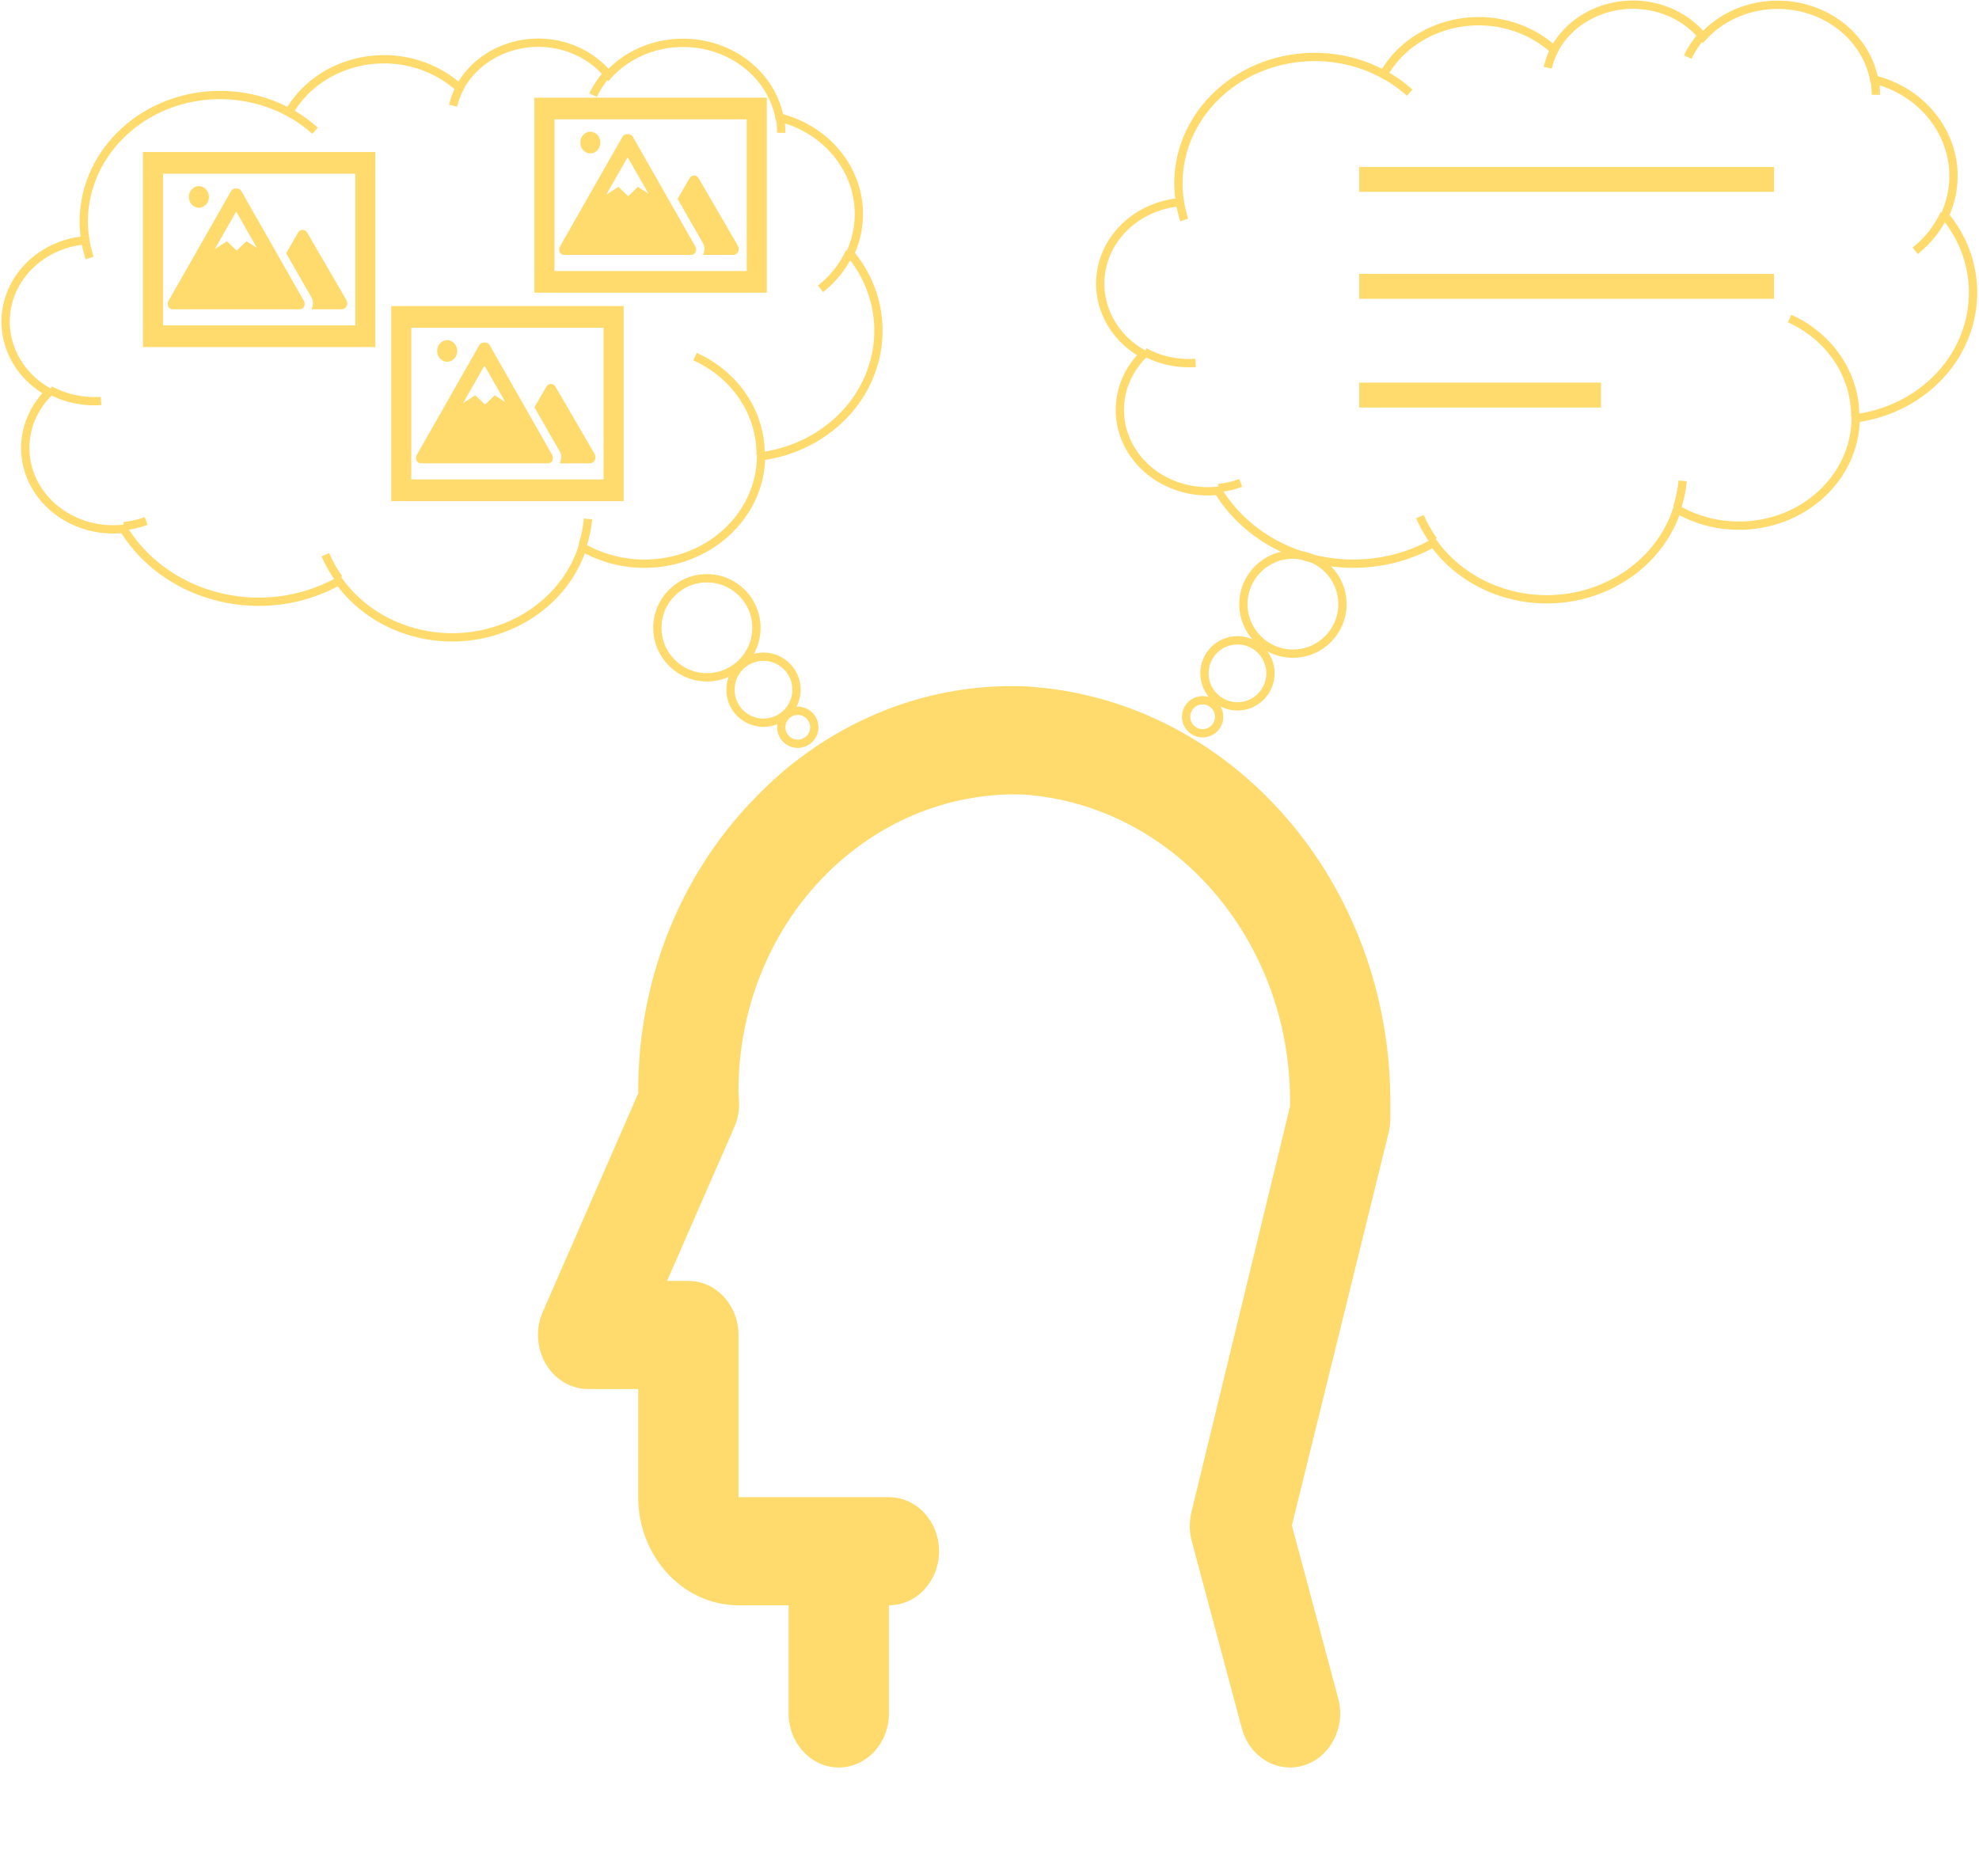
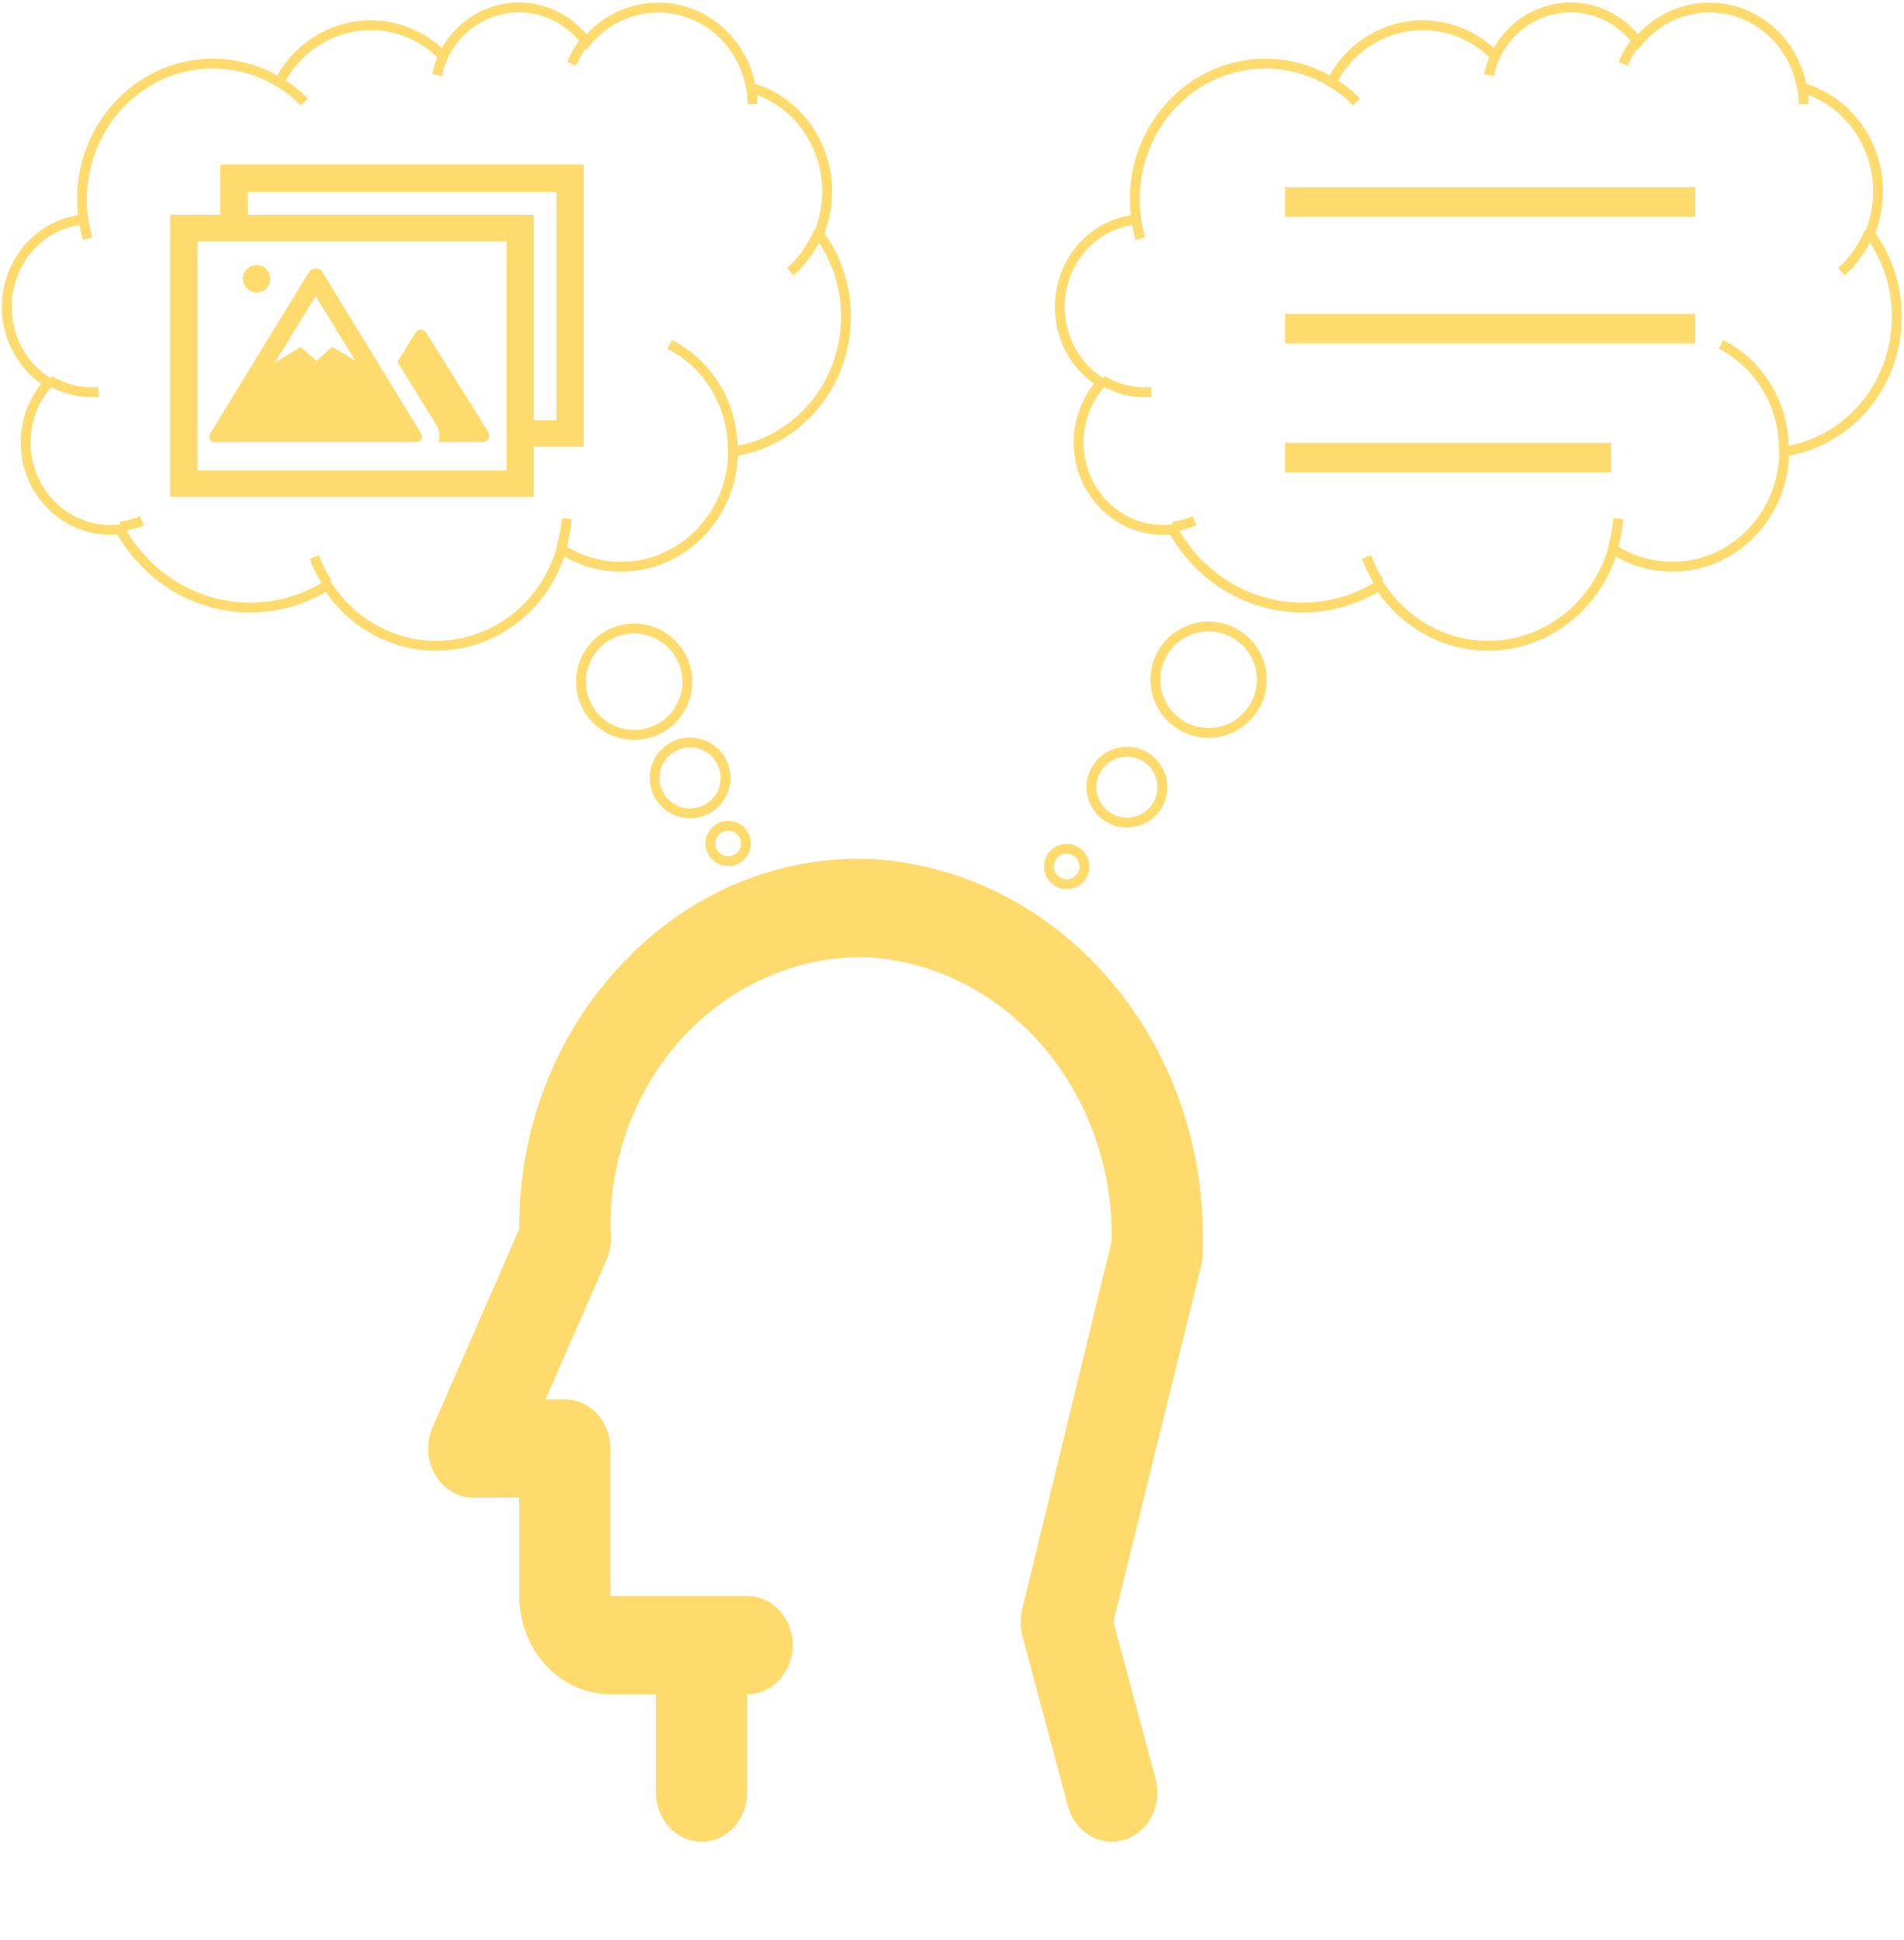
- <svg xmlns="http://www.w3.org/2000/svg" width="1092" height="1035" xml:space="preserve" overflow="hidden">
+ <svg xmlns="http://www.w3.org/2000/svg" width="886" height="903" xml:space="preserve" overflow="hidden">
  <defs>
    <clipPath id="clip0">
-       <rect x="1486" y="613" width="1092" height="1035" />
+       <rect x="1622" y="673" width="886" height="903" />
    </clipPath>
    <clipPath id="clip1">
-       <rect x="1686" y="931" width="664" height="717" />
+       <rect x="1746" y="1027" width="511" height="550" />
    </clipPath>
    <clipPath id="clip2">
-       <rect x="1686" y="931" width="664" height="717" />
+       <rect x="1746" y="1027" width="511" height="550" />
    </clipPath>
    <clipPath id="clip3">
-       <rect x="1686" y="931" width="664" height="717" />
+       <rect x="1746" y="1027" width="511" height="550" />
    </clipPath>
    <clipPath id="clip4">
-       <rect x="1553" y="666" width="152" height="165" />
+       <rect x="1697" y="721" width="203" height="206" />
    </clipPath>
    <clipPath id="clip5">
-       <rect x="1553" y="666" width="152" height="165" />
+       <rect x="1697" y="721" width="203" height="206" />
    </clipPath>
    <clipPath id="clip6">
-       <rect x="1553" y="666" width="152" height="165" />
-     </clipPath>
-     <clipPath id="clip7">
-       <rect x="1768" y="636" width="153" height="165" />
-     </clipPath>
-     <clipPath id="clip8">
-       <rect x="1768" y="636" width="153" height="165" />
-     </clipPath>
-     <clipPath id="clip9">
-       <rect x="1768" y="636" width="153" height="165" />
-     </clipPath>
-     <clipPath id="clip10">
-       <rect x="1689" y="752" width="154" height="165" />
-     </clipPath>
-     <clipPath id="clip11">
-       <rect x="1689" y="752" width="154" height="165" />
-     </clipPath>
-     <clipPath id="clip12">
-       <rect x="1689" y="752" width="154" height="165" />
+       <rect x="1697" y="721" width="203" height="206" />
    </clipPath>
  </defs>
-   <g clip-path="url(#clip0)" transform="translate(-1486 -613)">
+   <g clip-path="url(#clip0)" transform="translate(-1622 -673)">
    <g clip-path="url(#clip1)">
      <g clip-path="url(#clip2)">
        <g clip-path="url(#clip3)">
-           <path d="M366.03 55.416C309.828 53.277 255.237 74.441 215.164 113.904 174.728 152.875 151.97 206.675 152.167 262.833L152.167 263.663 99.489 375.547C92.98 389.371 98.91 405.855 112.734 412.364 116.415 414.097 120.432 414.997 124.5 415L152.167 415 152.167 470.333C152.197 500.88 176.953 525.636 207.5 525.667L235.167 525.667 235.167 581C235.164 596.28 247.549 608.669 262.829 608.671 278.109 608.673 290.497 596.288 290.5 581.008 290.5 581.006 290.5 581.002 290.5 581L290.5 525.667C305.78 525.667 318.167 513.28 318.167 498 318.167 482.72 305.78 470.333 290.5 470.333L207.5 470.333 207.5 387.333C207.5 372.053 195.113 359.667 179.833 359.667L168.103 359.667 205.176 280.983C207.082 276.971 207.984 272.556 207.804 268.118L207.5 262.833C207.359 221.654 224.049 182.206 253.703 153.633 283.314 125.022 323.212 109.561 364.37 110.75 448.294 115.989 513.254 186.311 511.833 270.386L457.413 477.997C456.142 482.847 456.199 487.95 457.579 492.771L485.246 588.664C489.489 603.338 504.814 611.806 519.497 607.588 534.179 603.357 542.653 588.026 538.423 573.343 538.422 573.34 538.421 573.339 538.421 573.336L512.857 484.803 566.254 283.749C566.862 281.453 567.167 279.046 567.167 276.667L567.167 270.359C568.393 156.45 479.769 61.743 366.03 55.416Z" fill="#FFDB6E" transform="matrix(1 0 0 1.07831 1686 932)" />
+           <path d="M280.586 42.48C237.504 40.84 195.656 57.064 164.937 87.315 133.941 117.189 116.495 158.43 116.646 201.479L116.646 202.115 76.265 287.882C71.275 298.479 75.821 311.115 86.418 316.104 89.24 317.433 92.319 318.123 95.438 318.125L116.646 318.125 116.646 360.542C116.669 383.958 135.646 402.935 159.063 402.959L180.271 402.959 180.271 445.375C180.269 457.088 189.763 466.585 201.476 466.587 213.189 466.589 222.686 457.095 222.688 445.382 222.688 445.38 222.688 445.377 222.688 445.375L222.688 402.959C234.4 402.959 243.896 393.463 243.896 381.75 243.896 370.037 234.4 360.542 222.688 360.542L159.063 360.542 159.063 296.917C159.063 285.204 149.567 275.709 137.854 275.709L128.862 275.709 157.281 215.392C158.742 212.317 159.434 208.932 159.296 205.53L159.063 201.479C158.954 169.913 171.749 139.673 194.48 117.77 217.179 95.838 247.763 83.986 279.314 84.897 343.647 88.913 393.443 142.82 392.354 207.269L350.637 366.416C349.663 370.135 349.707 374.046 350.765 377.742L371.973 451.25C375.226 462.499 386.974 468.99 398.229 465.756 409.484 462.514 415.98 450.761 412.737 439.506 412.736 439.504 412.736 439.502 412.735 439.5L393.139 371.634 434.071 217.513C434.537 215.752 434.771 213.907 434.771 212.084L434.771 207.248C435.711 119.929 367.775 47.33 280.586 42.48Z" fill="#FFDB6E" transform="matrix(1 0 0 1.07859 1747 1027)" />
        </g>
      </g>
    </g>
-     <path d="M2136.92 723.606C2131.33 685.421 2160.15 650.256 2201.29 645.062 2217.97 642.957 2234.92 646.103 2249.44 653.997 2264.82 627.086 2300.77 616.858 2329.73 631.153 2334.8 633.653 2339.44 636.821 2343.53 640.559 2355.51 618.251 2384.7 609.188 2408.72 620.316 2415.36 623.396 2421.16 627.85 2425.67 633.336 2444.98 612.241 2479.1 609.635 2501.89 627.516 2511.46 635.031 2517.92 645.397 2520.14 656.836 2551.79 664.849 2570.45 695.199 2561.84 724.625 2561.11 727.099 2560.2 729.523 2559.12 731.88 2584.49 762.541 2578.28 806.489 2545.24 830.039 2534.96 837.37 2522.81 842.116 2509.97 843.82 2509.68 876.807 2480.62 903.334 2445.04 903.069 2433.16 902.981 2421.53 899.845 2411.45 894.008 2399.42 930.991 2357.45 951.895 2317.71 940.697 2301.06 936.004 2286.67 926.08 2277 912.617 2236.31 935.394 2183.5 923.142 2159.04 885.251 2158.73 884.773 2158.43 884.293 2158.13 883.809 2131.51 886.702 2107.39 869.067 2104.26 844.421 2102.59 831.284 2107.27 818.134 2117.03 808.477 2093.98 795.88 2086.23 768.229 2099.73 746.717 2107.52 734.307 2121.19 726.102 2136.52 724.627Z" stroke="#FFDB6E" stroke-width="4.583" stroke-miterlimit="8" fill="none" fill-rule="evenodd" />
-     <path d="M2158.71 1008.53C2158.71 1013.57 2154.64 1017.64 2149.6 1017.64 2144.57 1017.64 2140.49 1013.57 2140.49 1008.53 2140.49 1003.5 2144.57 999.422 2149.6 999.422 2154.64 999.422 2158.71 1003.5 2158.71 1008.53Z" stroke="#FFDB6E" stroke-width="4.583" stroke-miterlimit="8" fill="none" fill-rule="evenodd" />
-     <path d="M2187.04 984.563C2187.04 994.627 2178.88 1002.79 2168.82 1002.79 2158.75 1002.79 2150.6 994.627 2150.6 984.563 2150.6 974.499 2158.75 966.341 2168.82 966.341 2178.88 966.341 2187.04 974.499 2187.04 984.563Z" stroke="#FFDB6E" stroke-width="4.583" stroke-miterlimit="8" fill="none" fill-rule="evenodd" />
-     <path d="M2226.76 946.374C2226.76 961.47 2214.53 973.708 2199.43 973.708 2184.33 973.708 2172.1 961.47 2172.1 946.374 2172.1 931.278 2184.33 919.041 2199.43 919.041 2214.53 919.041 2226.76 931.278 2226.76 946.374Z" stroke="#FFDB6E" stroke-width="4.583" stroke-miterlimit="8" fill="none" fill-rule="evenodd" />
-     <path d="M2145.75 813.251C2135.91 813.967 2126.07 811.855 2117.55 807.2M2170.64 879.474C2166.68 880.937 2162.53 881.91 2158.3 882.37M2276.97 911.295C2273.99 907.15 2271.5 902.721 2269.53 898.083M2414.47 878.35C2414.03 883.266 2413.03 888.125 2411.5 892.847M2473.5 788.78C2495.82 798.862 2509.9 819.939 2509.7 842.958M2558.89 731.077C2555.28 738.915 2549.76 745.869 2542.77 751.392M2520.21 655.698C2520.83 658.863 2521.11 662.076 2521.06 665.292M2417.26 644.506C2419.36 640.08 2422.14 635.958 2425.52 632.27M2340.02 650.337C2340.88 646.679 2342.22 643.135 2344.02 639.785M2249.38 653.921C2254.63 656.777 2259.49 660.215 2263.85 664.159M2139.45 734.38C2138.3 730.857 2137.46 727.255 2136.93 723.608" stroke="#FFDB6E" stroke-width="4.583" stroke-miterlimit="8" fill="none" fill-rule="evenodd" />
-     <path d="M2236 712 2464.93 712" stroke="#FFDB6E" stroke-width="13.75" stroke-miterlimit="8" fill="none" fill-rule="evenodd" />
-     <path d="M2236 771 2464.93 771" stroke="#FFDB6E" stroke-width="13.75" stroke-miterlimit="8" fill="none" fill-rule="evenodd" />
-     <path d="M2236 831 2369.41 831" stroke="#FFDB6E" stroke-width="13.75" stroke-miterlimit="8" fill="none" fill-rule="evenodd" />
-     <path d="M1532.92 744.606C1527.33 706.421 1556.15 671.256 1597.29 666.062 1613.97 663.957 1630.92 667.103 1645.44 674.997 1660.82 648.086 1696.77 637.858 1725.73 652.153 1730.8 654.653 1735.44 657.821 1739.53 661.559 1751.51 639.251 1780.7 630.188 1804.72 641.316 1811.36 644.396 1817.16 648.85 1821.67 654.336 1840.98 633.241 1875.1 630.635 1897.89 648.516 1907.46 656.031 1913.92 666.397 1916.14 677.836 1947.79 685.849 1966.45 716.199 1957.84 745.625 1957.11 748.099 1956.2 750.523 1955.12 752.88 1980.49 783.541 1974.28 827.489 1941.24 851.039 1930.96 858.37 1918.81 863.116 1905.97 864.82 1905.68 897.807 1876.62 924.334 1841.04 924.069 1829.16 923.981 1817.53 920.845 1807.45 915.008 1795.42 951.991 1753.45 972.895 1713.71 961.697 1697.06 957.004 1682.67 947.08 1673 933.617 1632.31 956.394 1579.5 944.142 1555.04 906.251 1554.73 905.773 1554.43 905.293 1554.13 904.809 1527.51 907.702 1503.39 890.067 1500.26 865.421 1498.59 852.284 1503.27 839.134 1513.03 829.477 1489.98 816.88 1482.23 789.229 1495.73 767.717 1503.52 755.307 1517.19 747.102 1532.52 745.627Z" stroke="#FFDB6E" stroke-width="4.583" stroke-miterlimit="8" fill="none" fill-rule="evenodd" />
-     <path d="M1935.32 1014.32C1935.32 1019.35 1931.24 1023.43 1926.2 1023.43 1921.17 1023.43 1917.09 1019.35 1917.09 1014.32 1917.09 1009.29 1921.17 1005.21 1926.2 1005.21 1931.24 1005.21 1935.32 1009.29 1935.32 1014.32Z" stroke="#FFDB6E" stroke-width="4.583" stroke-miterlimit="8" fill="none" fill-rule="evenodd" />
-     <path d="M1925.5 993.601C1925.5 1003.66 1917.34 1011.82 1907.28 1011.82 1897.22 1011.82 1889.06 1003.66 1889.06 993.601 1889.06 983.537 1897.22 975.379 1907.28 975.379 1917.34 975.379 1925.5 983.537 1925.5 993.601Z" stroke="#FFDB6E" stroke-width="4.583" stroke-miterlimit="8" fill="none" fill-rule="evenodd" />
-     <path d="M1903.4 959.427C1903.4 974.523 1891.16 986.76 1876.07 986.76 1860.97 986.76 1848.73 974.523 1848.73 959.427 1848.73 944.331 1860.97 932.094 1876.07 932.094 1891.16 932.094 1903.4 944.331 1903.4 959.427Z" stroke="#FFDB6E" stroke-width="4.583" stroke-miterlimit="8" fill="none" fill-rule="evenodd" />
-     <path d="M1541.75 834.251C1531.91 834.967 1522.07 832.855 1513.55 828.2M1566.64 900.474C1562.68 901.937 1558.53 902.91 1554.3 903.37M1672.97 932.295C1669.99 928.15 1667.5 923.721 1665.53 919.083M1810.47 899.35C1810.03 904.266 1809.03 909.125 1807.5 913.847M1869.5 809.78C1891.82 819.862 1905.9 840.939 1905.7 863.958M1954.89 752.077C1951.28 759.915 1945.76 766.869 1938.77 772.392M1916.21 676.698C1916.83 679.863 1917.11 683.076 1917.06 686.292M1813.26 665.506C1815.36 661.08 1818.14 656.958 1821.52 653.27M1736.02 671.337C1736.88 667.679 1738.22 664.135 1740.02 660.785M1645.38 674.921C1650.63 677.777 1655.49 681.215 1659.85 685.159M1535.45 755.38C1534.3 751.857 1533.46 748.255 1532.93 744.608" stroke="#FFDB6E" stroke-width="4.583" stroke-miterlimit="8" fill="none" fill-rule="evenodd" />
+     <path d="M2150.62 774.294C2146.09 739.718 2169.4 707.876 2202.68 703.173 2216.16 701.267 2229.87 704.116 2241.61 711.264 2254.05 686.896 2283.13 677.635 2306.55 690.579 2310.64 692.842 2314.4 695.711 2317.71 699.096 2327.4 678.896 2351 670.69 2370.43 680.766 2375.8 683.555 2380.49 687.588 2384.13 692.556 2399.75 673.454 2427.35 671.094 2445.78 687.286 2453.52 694.091 2458.74 703.477 2460.54 713.835 2486.13 721.09 2501.23 748.572 2494.26 775.217 2493.67 777.457 2492.94 779.652 2492.06 781.786 2512.58 809.549 2507.56 849.343 2480.84 870.667 2472.52 877.306 2462.7 881.603 2452.31 883.146 2452.08 913.016 2428.57 937.036 2399.8 936.796 2390.19 936.716 2380.79 933.876 2372.64 928.591 2362.91 962.079 2328.96 981.006 2296.83 970.867 2283.36 966.618 2271.72 957.632 2263.9 945.441 2231 966.065 2188.29 954.971 2168.51 920.662 2168.26 920.229 2168.01 919.794 2167.77 919.356 2146.24 921.976 2126.73 906.007 2124.2 883.69 2122.85 871.795 2126.63 859.888 2134.53 851.144 2115.89 839.737 2109.62 814.699 2120.54 795.221 2126.84 783.983 2137.89 776.554 2150.29 775.219Z" stroke="#FFDB6E" stroke-width="4.583" stroke-miterlimit="8" fill="none" fill-rule="evenodd" />
+     <path d="M2126.64 1076.32C2126.64 1080.87 2122.95 1084.57 2118.39 1084.57 2113.83 1084.57 2110.14 1080.87 2110.14 1076.32 2110.14 1071.76 2113.83 1068.07 2118.39 1068.07 2122.95 1068.07 2126.64 1071.76 2126.64 1076.32Z" stroke="#FFDB6E" stroke-width="4.583" stroke-miterlimit="8" fill="none" fill-rule="evenodd" />
+     <path d="M2162.91 1039.41C2162.91 1048.53 2155.53 1055.91 2146.41 1055.91 2137.3 1055.91 2129.91 1048.53 2129.91 1039.41 2129.91 1030.3 2137.3 1022.91 2146.41 1022.91 2155.53 1022.91 2162.91 1030.3 2162.91 1039.41Z" stroke="#FFDB6E" stroke-width="4.583" stroke-miterlimit="8" fill="none" fill-rule="evenodd" />
+     <path d="M2209.17 989.371C2209.17 1003.04 2198.09 1014.12 2184.42 1014.12 2170.75 1014.12 2159.67 1003.04 2159.67 989.371 2159.67 975.702 2170.75 964.621 2184.42 964.621 2198.09 964.621 2209.17 975.702 2209.17 989.371Z" stroke="#FFDB6E" stroke-width="4.583" stroke-miterlimit="8" fill="none" fill-rule="evenodd" />
+     <path d="M2157.76 855.467C2149.8 856.115 2141.84 854.202 2134.95 849.987M2177.88 915.431C2174.68 916.755 2171.33 917.637 2167.9 918.053M2263.88 944.244C2261.47 940.491 2259.45 936.48 2257.87 932.281M2375.08 914.413C2374.72 918.864 2373.92 923.264 2372.68 927.539M2422.82 833.309C2440.87 842.437 2452.26 861.522 2452.1 882.366M2491.88 781.059C2488.95 788.156 2484.49 794.453 2478.84 799.454M2460.59 712.804C2461.09 715.67 2461.32 718.579 2461.28 721.491M2377.34 702.67C2379.04 698.662 2381.28 694.93 2384.02 691.591M2314.87 707.95C2315.56 704.638 2316.65 701.428 2318.11 698.395M2241.56 711.195C2245.81 713.781 2249.74 716.894 2253.27 720.465M2152.66 784.049C2151.73 780.859 2151.05 777.598 2150.62 774.296" stroke="#FFDB6E" stroke-width="4.583" stroke-miterlimit="8" fill="none" fill-rule="evenodd" />
+     <path d="M2220 767 2410.87 767" stroke="#FFDB6E" stroke-width="13.75" stroke-miterlimit="8" fill="none" fill-rule="evenodd" />
+     <path d="M2220 826 2410.87 826" stroke="#FFDB6E" stroke-width="13.75" stroke-miterlimit="8" fill="none" fill-rule="evenodd" />
+     <path d="M2220 886 2371.75 886" stroke="#FFDB6E" stroke-width="13.75" stroke-miterlimit="8" fill="none" fill-rule="evenodd" />
+     <path d="M1660.71 774.294C1656.17 739.718 1679.54 707.876 1712.9 703.173 1726.42 701.267 1740.16 704.116 1751.94 711.264 1764.41 686.896 1793.56 677.635 1817.04 690.579 1821.15 692.842 1824.91 695.711 1828.23 699.096 1837.94 678.896 1861.61 670.69 1881.08 680.766 1886.47 683.555 1891.17 687.588 1894.83 692.556 1910.48 673.454 1938.15 671.094 1956.63 687.286 1964.39 694.091 1969.62 703.477 1971.43 713.835 1997.08 721.09 2012.22 748.572 2005.23 775.217 2004.64 777.457 2003.91 779.652 2003.03 781.786 2023.6 809.549 2018.57 849.343 1991.78 870.667 1983.44 877.306 1973.59 881.603 1963.18 883.146 1962.95 913.016 1939.38 937.036 1910.54 936.796 1900.9 936.716 1891.47 933.876 1883.3 928.591 1873.54 962.079 1839.51 981.007 1807.29 970.867 1793.79 966.618 1782.12 957.632 1774.28 945.441 1741.29 966.065 1698.47 954.971 1678.64 920.662 1678.39 920.229 1678.15 919.794 1677.91 919.356 1656.32 921.976 1636.76 906.007 1634.22 883.69 1632.87 871.795 1636.66 859.888 1644.58 851.144 1625.89 839.737 1619.61 814.699 1630.55 795.221 1636.87 783.983 1647.95 776.554 1660.38 775.219Z" stroke="#FFDB6E" stroke-width="4.583" stroke-miterlimit="8" fill="none" fill-rule="evenodd" />
+     <path d="M1969.1 1065.61C1969.1 1070.17 1965.41 1073.86 1960.85 1073.86 1956.3 1073.86 1952.6 1070.17 1952.6 1065.61 1952.6 1061.05 1956.3 1057.36 1960.85 1057.36 1965.41 1057.36 1969.1 1061.05 1969.1 1065.61Z" stroke="#FFDB6E" stroke-width="4.583" stroke-miterlimit="8" fill="none" fill-rule="evenodd" />
+     <path d="M1959.63 1035.1C1959.63 1044.21 1952.24 1051.6 1943.13 1051.6 1934.02 1051.6 1926.63 1044.21 1926.63 1035.1 1926.63 1025.98 1934.02 1018.6 1943.13 1018.6 1952.24 1018.6 1959.63 1025.98 1959.63 1035.1Z" stroke="#FFDB6E" stroke-width="4.583" stroke-miterlimit="8" fill="none" fill-rule="evenodd" />
+     <path d="M1941.87 990.317C1941.87 1003.99 1930.78 1015.07 1917.12 1015.07 1903.45 1015.07 1892.37 1003.99 1892.37 990.317 1892.37 976.648 1903.45 965.567 1917.12 965.567 1930.78 965.567 1941.87 976.648 1941.87 990.317Z" stroke="#FFDB6E" stroke-width="4.583" stroke-miterlimit="8" fill="none" fill-rule="evenodd" />
+     <path d="M1667.87 855.467C1659.89 856.115 1651.91 854.202 1645 849.987M1688.04 915.431C1684.84 916.755 1681.47 917.637 1678.04 918.053M1774.26 944.244C1771.85 940.491 1769.82 936.48 1768.23 932.281M1885.74 914.413C1885.39 918.864 1884.58 923.264 1883.34 927.539M1933.61 833.309C1951.7 842.437 1963.12 861.522 1962.96 882.366M2002.84 781.059C1999.91 788.156 1995.44 794.453 1989.77 799.454M1971.48 712.804C1971.98 715.67 1972.21 718.579 1972.17 721.491M1888.01 702.67C1889.71 698.662 1891.97 694.93 1894.71 691.591M1825.38 707.95C1826.08 704.638 1827.17 701.428 1828.63 698.395M1751.89 711.195C1756.15 713.781 1760.09 716.894 1763.62 720.465M1662.76 784.049C1661.83 780.859 1661.14 777.598 1660.71 774.296" stroke="#FFDB6E" stroke-width="4.583" stroke-miterlimit="8" fill="none" fill-rule="evenodd" />
    <g clip-path="url(#clip4)">
      <g clip-path="url(#clip5)">
        <g clip-path="url(#clip6)">
-           <path d="M123.5 103.867 101.824 69.318C101.436 68.685 100.746 68.301 100.003 68.305 99.257 68.305 98.564 68.687 98.167 69.318L91.833 79.483 105.418 101.46C106.568 103.198 106.815 105.383 106.083 107.334L121.442 107.334C122.699 107.397 123.77 106.428 123.832 105.171 123.855 104.712 123.74 104.258 123.5 103.867Z" stroke="#FFDB6E" stroke-width="1.583" fill="#FFDB6E" transform="matrix(1 0 0 1.07895 1553 667)" />
-           <path d="M99.908 104.072 65.471 48.038C65.029 47.468 64.34 47.144 63.618 47.167L63.333 47.167 63.048 47.167C62.327 47.144 61.638 47.468 61.196 48.038L26.758 104.072C26.27 104.755 26.203 105.652 26.584 106.4 26.968 107.077 27.73 107.449 28.5 107.334L98.167 107.334C98.937 107.449 99.698 107.077 100.082 106.4 100.463 105.652 100.396 104.755 99.908 104.072ZM69.097 74.29 63.618 79.167 58.14 74.29 49.083 79.768 63.333 56.667 77.203 79.167Z" stroke="#FFDB6E" stroke-width="1.583" fill="#FFDB6E" transform="matrix(1 0 0 1.07895 1553 667)" />
-           <path d="M47.5 50.667C47.5 53.29 45.373 55.417 42.75 55.417 40.127 55.417 38 53.29 38 50.667 38 48.043 40.127 45.917 42.75 45.917 45.373 45.917 47.5 48.043 47.5 50.667Z" stroke="#FFDB6E" stroke-width="1.583" fill="#FFDB6E" transform="matrix(1 0 0 1.07895 1553 667)" />
-           <path d="M22.167 117.167 22.167 38 129.833 38 129.833 117.167ZM139.333 126.667 139.333 28.5 12.667 28.5 12.667 126.667Z" stroke="#FFDB6E" stroke-width="1.583" fill="#FFDB6E" transform="matrix(1 0 0 1.07895 1553 667)" />
-         </g>
-       </g>
-     </g>
-     <g clip-path="url(#clip7)">
-       <g clip-path="url(#clip8)">
-         <g clip-path="url(#clip9)">
-           <path d="M123.5 103.867 101.824 69.318C101.436 68.685 100.746 68.301 100.003 68.305 99.257 68.305 98.564 68.687 98.167 69.318L91.833 79.483 105.418 101.46C106.568 103.198 106.815 105.383 106.083 107.334L121.442 107.334C122.699 107.397 123.77 106.428 123.832 105.171 123.855 104.712 123.74 104.258 123.5 103.867Z" stroke="#FFDB6E" stroke-width="1.583" fill="#FFDB6E" transform="matrix(1 0 0 1.07895 1769 637)" />
-           <path d="M99.908 104.072 65.471 48.038C65.029 47.468 64.34 47.144 63.618 47.167L63.333 47.167 63.048 47.167C62.327 47.144 61.638 47.468 61.196 48.038L26.758 104.072C26.27 104.755 26.203 105.652 26.584 106.4 26.968 107.077 27.73 107.449 28.5 107.334L98.167 107.334C98.937 107.449 99.698 107.077 100.082 106.4 100.463 105.652 100.396 104.755 99.908 104.072ZM69.097 74.29 63.618 79.167 58.14 74.29 49.083 79.768 63.333 56.667 77.203 79.167Z" stroke="#FFDB6E" stroke-width="1.583" fill="#FFDB6E" transform="matrix(1 0 0 1.07895 1769 637)" />
-           <path d="M47.5 50.667C47.5 53.29 45.373 55.417 42.75 55.417 40.127 55.417 38 53.29 38 50.667 38 48.043 40.127 45.917 42.75 45.917 45.373 45.917 47.5 48.043 47.5 50.667Z" stroke="#FFDB6E" stroke-width="1.583" fill="#FFDB6E" transform="matrix(1 0 0 1.07895 1769 637)" />
-           <path d="M22.167 117.167 22.167 38 129.833 38 129.833 117.167ZM139.333 126.667 139.333 28.5 12.667 28.5 12.667 126.667Z" stroke="#FFDB6E" stroke-width="1.583" fill="#FFDB6E" transform="matrix(1 0 0 1.07895 1769 637)" />
-         </g>
-       </g>
-     </g>
-     <g clip-path="url(#clip10)">
-       <g clip-path="url(#clip11)">
-         <g clip-path="url(#clip12)">
-           <path d="M123.5 103.867 101.824 69.319C101.436 68.685 100.746 68.301 100.004 68.305 99.258 68.305 98.564 68.688 98.167 69.319L91.834 79.484 105.419 101.46C106.568 103.199 106.815 105.383 106.084 107.334L121.442 107.334C122.7 107.397 123.77 106.429 123.833 105.171 123.856 104.713 123.74 104.258 123.5 103.867Z" stroke="#FFDB6E" stroke-width="1.583" fill="#FFDB6E" transform="matrix(1 0 0 1.07895 1690 752)" />
-           <path d="M99.909 104.073 65.471 48.038C65.029 47.468 64.34 47.144 63.618 47.168L63.334 47.168 63.048 47.168C62.327 47.144 61.638 47.468 61.196 48.038L26.758 104.073C26.271 104.755 26.203 105.653 26.584 106.4 26.968 107.078 27.73 107.449 28.5 107.334L98.167 107.334C98.937 107.449 99.699 107.078 100.083 106.4 100.463 105.653 100.396 104.755 99.909 104.073ZM69.097 74.29 63.618 79.167 58.14 74.29 49.083 79.769 63.334 56.668 77.204 79.167Z" stroke="#FFDB6E" stroke-width="1.583" fill="#FFDB6E" transform="matrix(1 0 0 1.07895 1690 752)" />
-           <path d="M47.5 50.667C47.5 53.29 45.373 55.417 42.75 55.417 40.127 55.417 38 53.29 38 50.667 38 48.043 40.127 45.917 42.75 45.917 45.373 45.917 47.5 48.043 47.5 50.667Z" stroke="#FFDB6E" stroke-width="1.583" fill="#FFDB6E" transform="matrix(1 0 0 1.07895 1690 752)" />
-           <path d="M22.167 117.167 22.167 38 129.834 38 129.834 117.167ZM139.334 126.667 139.334 28.5 12.667 28.5 12.667 126.667Z" stroke="#FFDB6E" stroke-width="1.583" fill="#FFDB6E" transform="matrix(1 0 0 1.07895 1690 752)" />
+           <path d="M152.25 151.404 123.301 105.264C122.783 104.418 121.861 103.905 120.869 103.911 119.873 103.91 118.947 104.421 118.417 105.264L109.958 118.839 128.101 148.19C129.637 150.512 129.967 153.429 128.989 156.035L149.501 156.035C151.181 156.119 152.61 154.825 152.694 153.146 152.725 152.534 152.57 151.927 152.25 151.404Z" fill="#FFDB6E" transform="matrix(1 0 0 1.00493 1697 722)" />
+           <path d="M120.743 151.679 74.751 76.844C74.16 76.082 73.24 75.649 72.276 75.681L71.896 75.681 71.515 75.681C70.552 75.649 69.631 76.082 69.041 76.844L23.049 151.679C22.397 152.591 22.308 153.789 22.816 154.787 23.329 155.692 24.346 156.188 25.375 156.035L118.417 156.035C119.445 156.188 120.462 155.692 120.975 154.787 121.484 153.789 121.394 152.591 120.743 151.679ZM79.593 111.904 72.276 118.417 64.96 111.904 52.864 119.22 71.896 88.368 90.419 118.417Z" fill="#FFDB6E" transform="matrix(1 0 0 1.00493 1697 722)" />
+           <path d="M50.75 80.354C50.75 83.858 47.91 86.698 44.406 86.698 40.903 86.698 38.062 83.858 38.062 80.354 38.062 76.85 40.903 74.01 44.406 74.01 47.91 74.01 50.75 76.85 50.75 80.354Z" fill="#FFDB6E" transform="matrix(1 0 0 1.00493 1697 722)" />
+           <path d="M196.656 27.49 27.49 27.49 27.49 50.75 4.229 50.75 4.229 181.41 173.396 181.41 173.396 158.15 196.656 158.15ZM160.708 169.167 16.917 169.167 16.917 62.993 160.708 62.993ZM183.969 145.906 173.396 145.906 173.396 50.75 40.177 50.75 40.177 40.177 183.969 40.177Z" fill="#FFDB6E" transform="matrix(1 0 0 1.00493 1697 722)" />
        </g>
      </g>
    </g>
  </g>
</svg>
